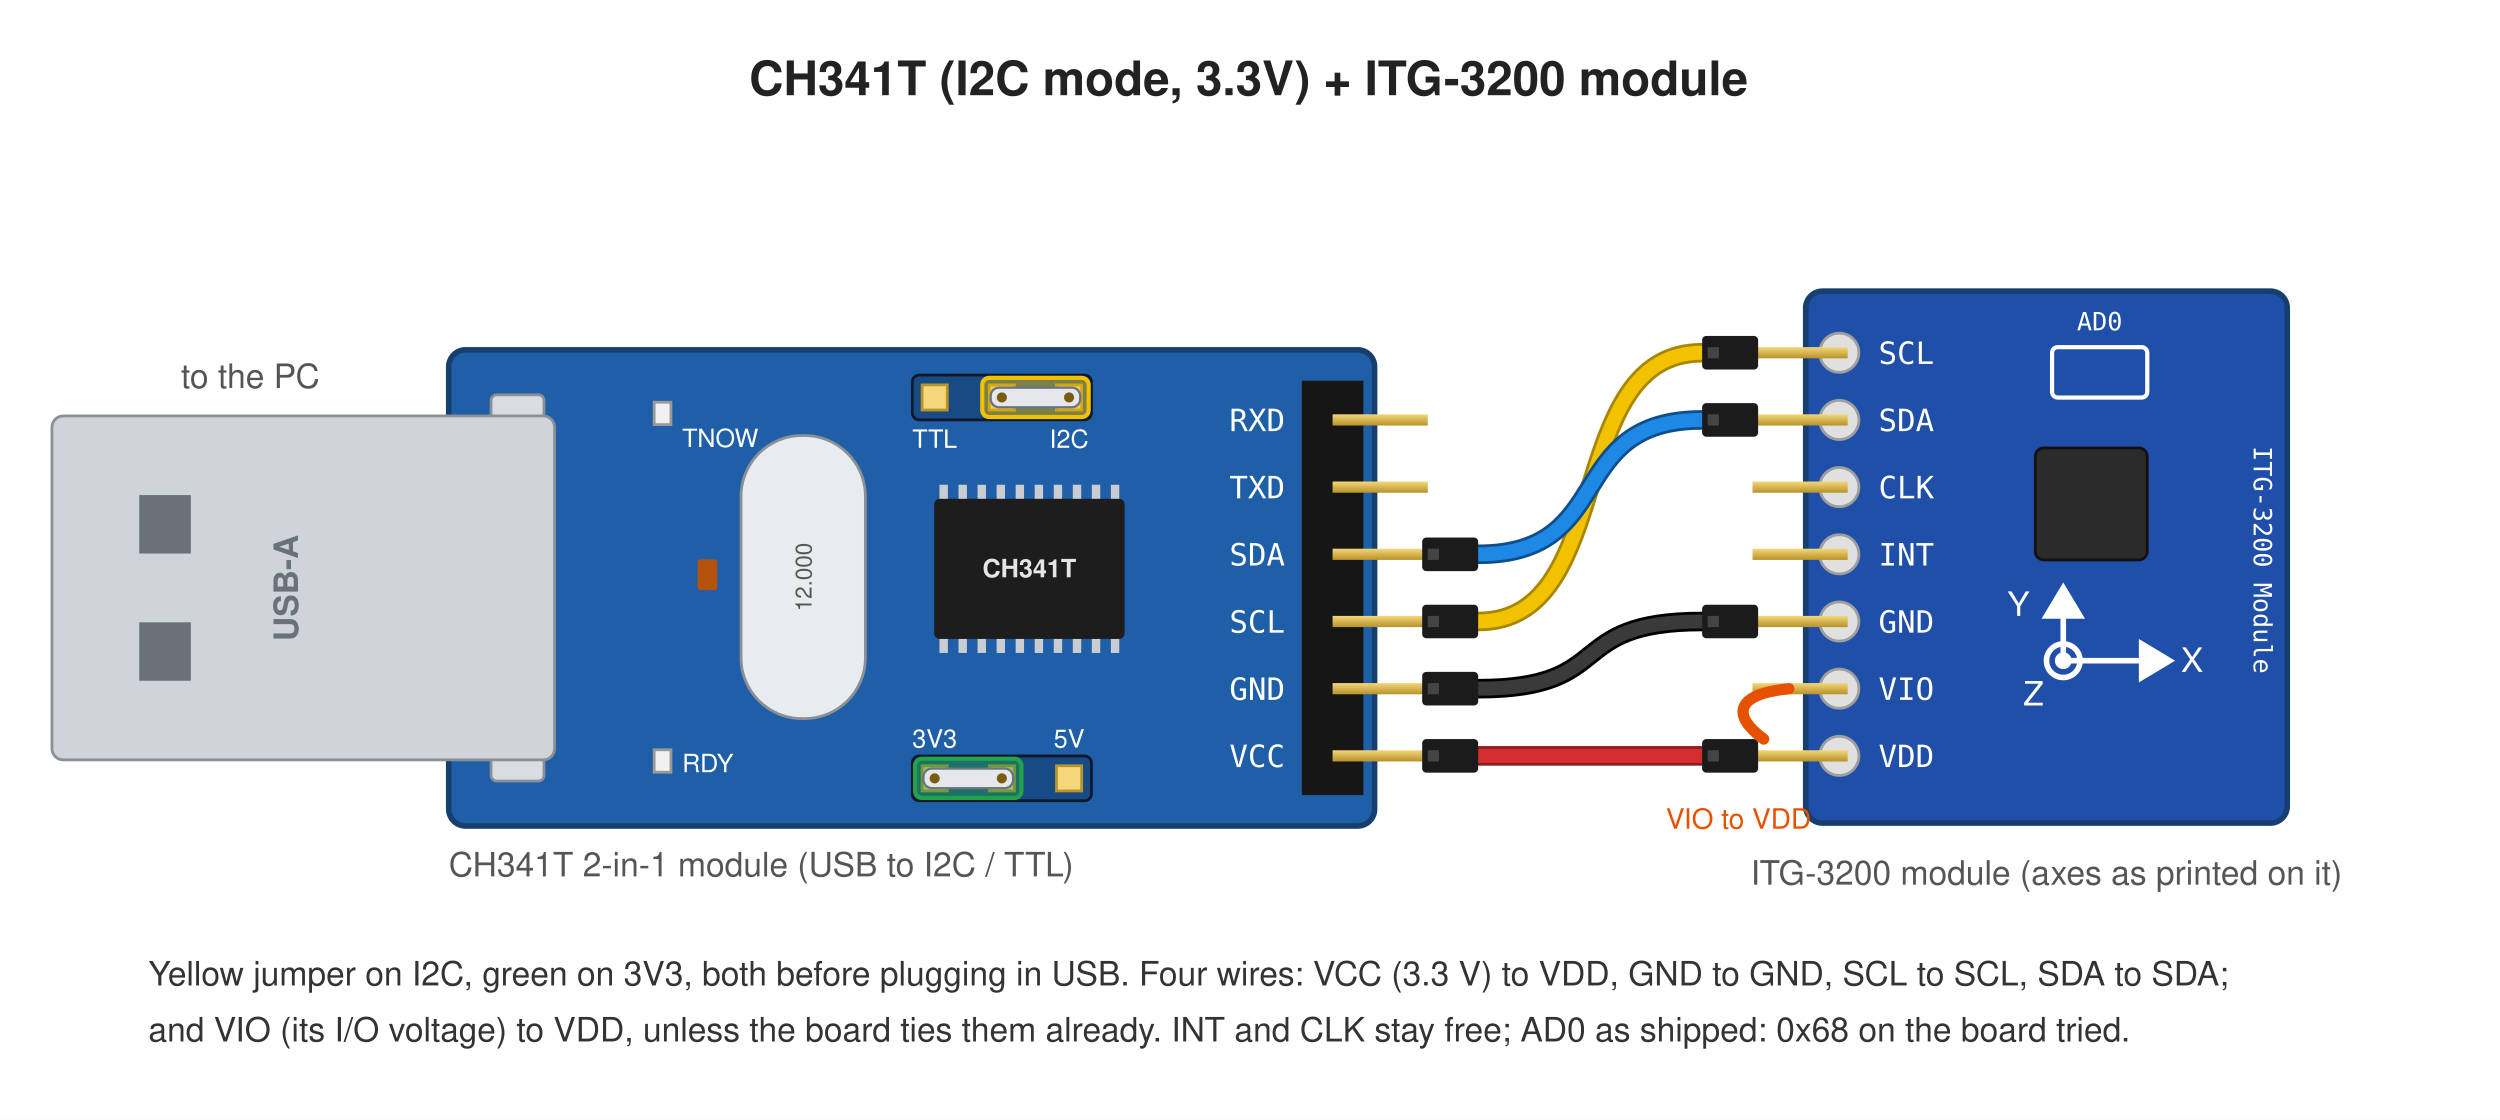
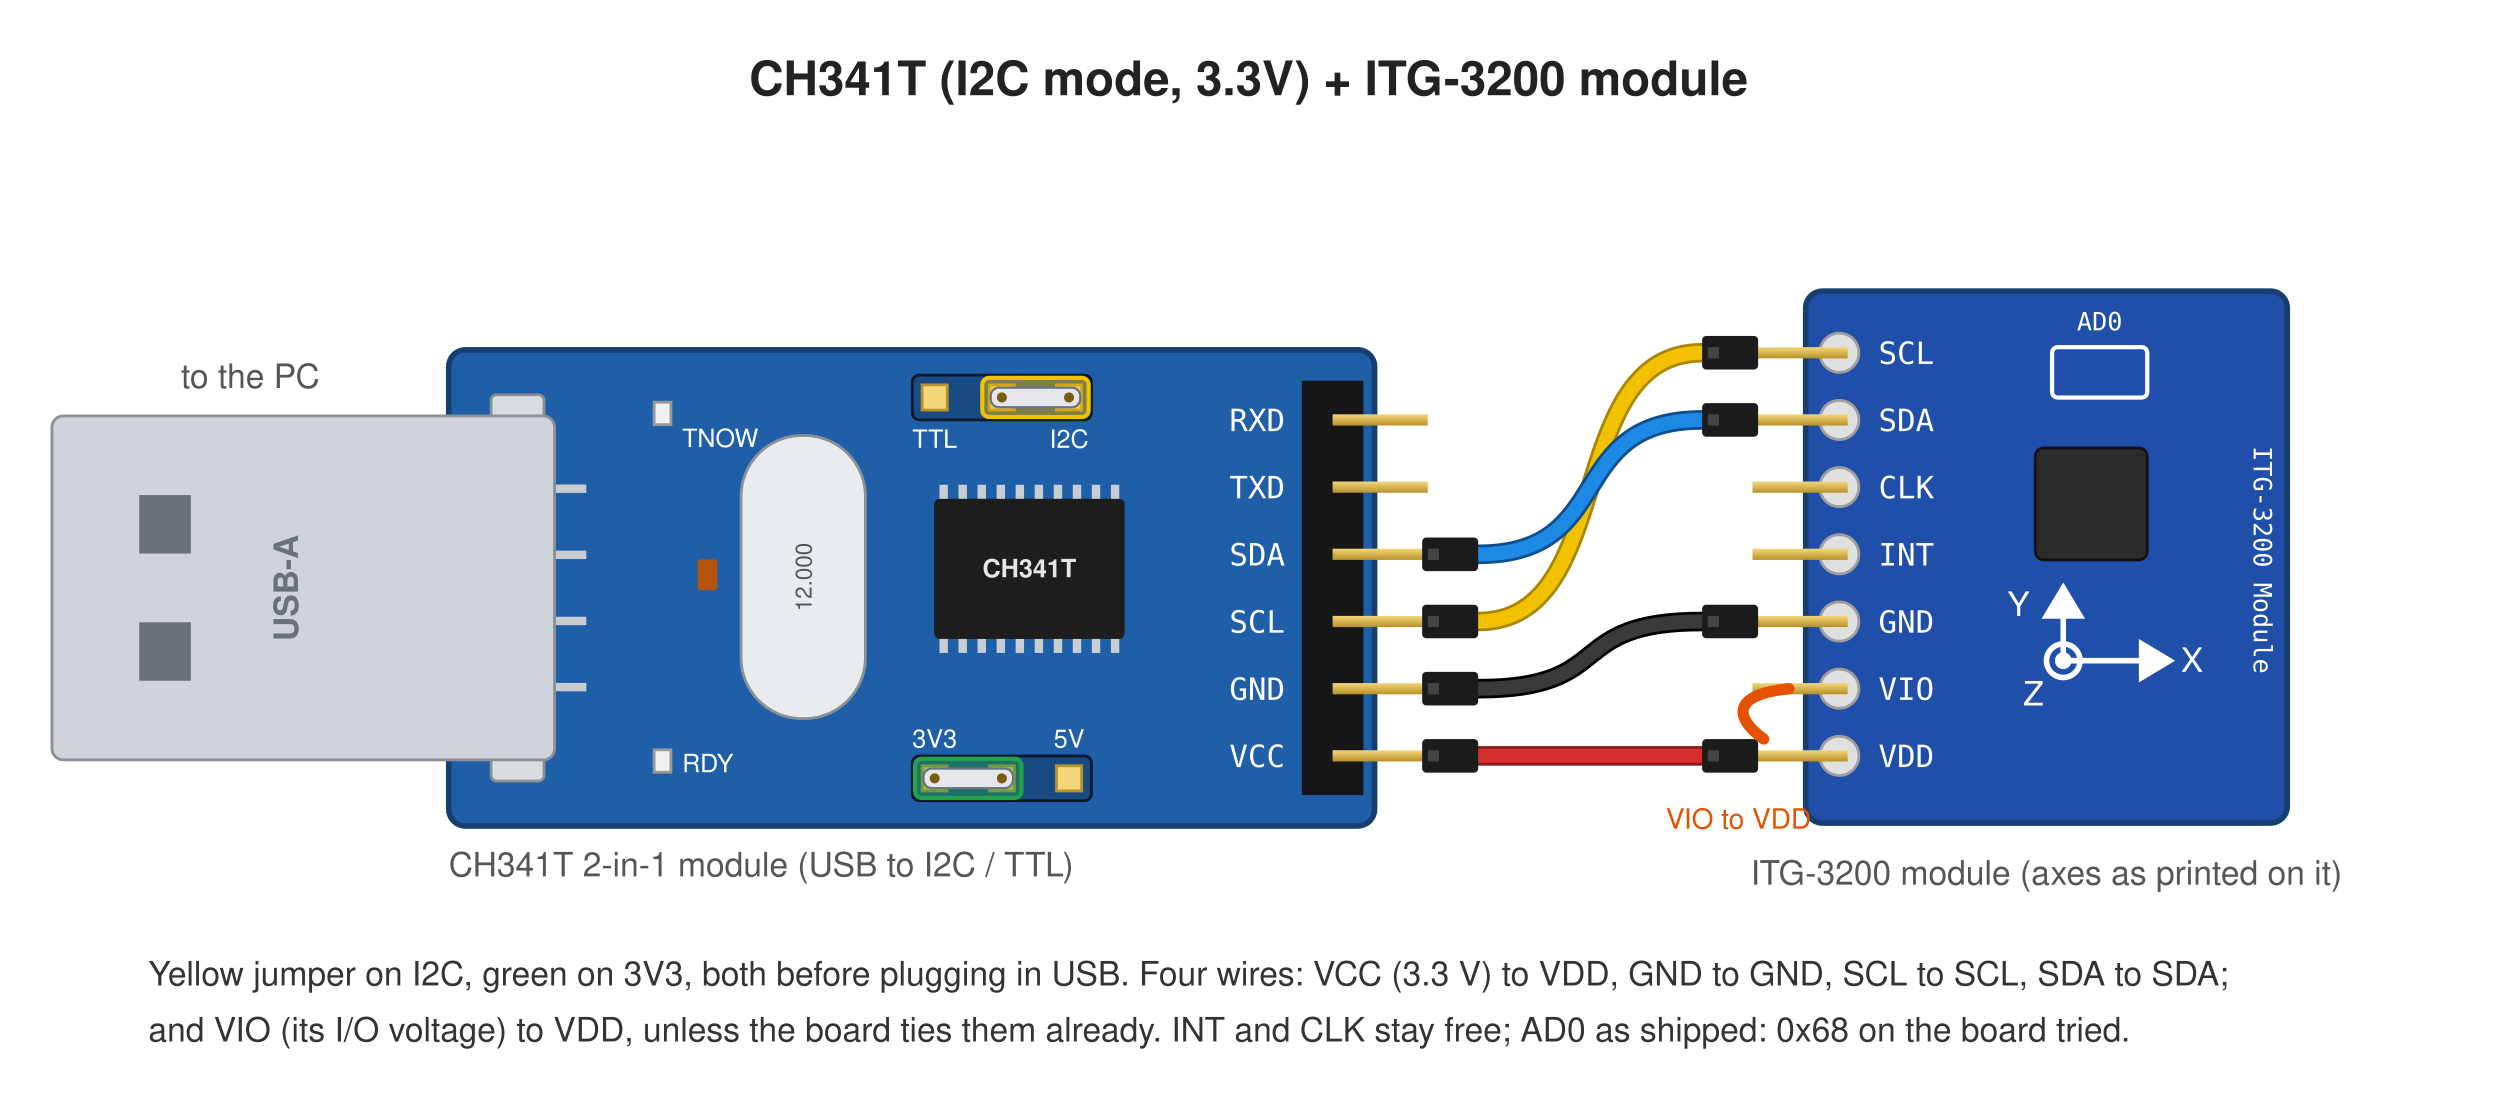
<svg xmlns="http://www.w3.org/2000/svg" viewBox="0 0 893 400" width="893" height="400" font-family="Helvetica, Arial, sans-serif">
  <style>@media (prefers-color-scheme: dark) { .bg { fill-opacity: 0.85 } }</style>
  <defs>
    <linearGradient id="metal" x1="0" y1="0" x2="0" y2="1">
      <stop offset="0" stop-color="#e9ecef" />
      <stop offset="0.5" stop-color="#b8bec5" />
      <stop offset="1" stop-color="#d9dde1" />
    </linearGradient>
    <linearGradient id="pin" x1="0" y1="0" x2="0" y2="1">
      <stop offset="0" stop-color="#f3d77a" />
      <stop offset="1" stop-color="#b8922a" />
    </linearGradient>
    <g id="dupont">
      <rect x="0" y="-6" width="20" height="12" rx="1.5" fill="#1b1b1b" />
      <rect x="2" y="-2" width="4" height="4" fill="#444" />
    </g>
  </defs>
  <rect class="bg" width="893" height="400" fill="#ffffff" />
  <text x="446" y="34" text-anchor="middle" font-size="17" font-weight="bold" fill="#222">CH341T (I2C mode, 3.3V) + ITG-3200 module</text>
  <text x="89.425" y="138.583" text-anchor="middle" font-size="12" fill="#555">to the PC</text>
  <rect x="160.291" y="124.961" width="330.709" height="170.079" rx="6" fill="#1f5fa8" stroke="#163f70" stroke-width="2" />
  <rect x="175.409" y="141.024" width="18.898" height="9.449" rx="2" fill="#d9dde1" stroke="#8a9096" />
  <rect x="175.409" y="269.528" width="18.898" height="9.449" rx="2" fill="#d9dde1" stroke="#8a9096" />
+   <rect x="196.087" y="173.067" width="13.339" height="3" fill="#c9ccd1" />
+   <rect x="196.087" y="196.689" width="13.339" height="3" fill="#c9ccd1" />
+   <rect x="196.087" y="220.311" width="13.339" height="3" fill="#c9ccd1" />
+   <rect x="196.087" y="243.933" width="13.339" height="3" fill="#c9ccd1" />
  <rect x="18.559" y="148.583" width="179.528" height="122.835" rx="4" fill="#cfd4da" stroke="#8a9096" />
  <rect x="49.74" y="176.835" width="18.425" height="20.882" fill="#6b7178" />
  <rect x="49.74" y="222.283" width="18.425" height="20.882" fill="#6b7178" />
  <text transform="translate(106.4331 210.0) rotate(-90)" text-anchor="middle" font-size="12" font-weight="bold" fill="#6b7178">USB-A</text>
  <text x="160.291" y="313.039" font-size="12" fill="#555">CH341T 2-in-1 module (USB to I2C / TTL)</text>
  <rect x="465.0" y="136.0" width="22" height="148.0" fill="#161616" />
  <g fill="url(#pin)">
    <rect x="476.0" y="148.0" width="34.0" height="4" />
    <rect x="476.0" y="172.0" width="34.0" height="4" />
    <rect x="476.0" y="196.0" width="34.0" height="4" />
    <rect x="476.0" y="220.0" width="34.0" height="4" />
    <rect x="476.0" y="244.0" width="34.0" height="4" />
    <rect x="476.0" y="268.0" width="34.0" height="4" />
  </g>
  <g font-size="11" fill="#fff" font-family="Menlo, Consolas, monospace" text-anchor="end">
    <text x="459.0" y="154.0">RXD</text>
    <text x="459.0" y="178.0">TXD</text>
    <text x="459.0" y="202.0">SDA</text>
    <text x="459.0" y="226.0">SCL</text>
    <text x="459.0" y="250.0">GND</text>
    <text x="459.0" y="274.0">VCC</text>
  </g>
  <rect x="333.677" y="178.157" width="68.031" height="50.079" rx="2" fill="#1d1d1d" />
  <rect x="335.579" y="173.157" width="3" height="5" fill="#c9ccd1" />
  <rect x="335.579" y="228.236" width="3" height="5" fill="#c9ccd1" />
  <rect x="342.382" y="173.157" width="3" height="5" fill="#c9ccd1" />
  <rect x="342.382" y="228.236" width="3" height="5" fill="#c9ccd1" />
  <rect x="349.185" y="173.157" width="3" height="5" fill="#c9ccd1" />
  <rect x="349.185" y="228.236" width="3" height="5" fill="#c9ccd1" />
  <rect x="355.988" y="173.157" width="3" height="5" fill="#c9ccd1" />
  <rect x="355.988" y="228.236" width="3" height="5" fill="#c9ccd1" />
  <rect x="362.791" y="173.157" width="3" height="5" fill="#c9ccd1" />
  <rect x="362.791" y="228.236" width="3" height="5" fill="#c9ccd1" />
  <rect x="369.594" y="173.157" width="3" height="5" fill="#c9ccd1" />
  <rect x="369.594" y="228.236" width="3" height="5" fill="#c9ccd1" />
  <rect x="376.398" y="173.157" width="3" height="5" fill="#c9ccd1" />
  <rect x="376.398" y="228.236" width="3" height="5" fill="#c9ccd1" />
  <rect x="383.201" y="173.157" width="3" height="5" fill="#c9ccd1" />
  <rect x="383.201" y="228.236" width="3" height="5" fill="#c9ccd1" />
  <rect x="390.004" y="173.157" width="3" height="5" fill="#c9ccd1" />
  <rect x="390.004" y="228.236" width="3" height="5" fill="#c9ccd1" />
  <rect x="396.807" y="173.157" width="3" height="5" fill="#c9ccd1" />
  <rect x="396.807" y="228.236" width="3" height="5" fill="#c9ccd1" />
  <text x="367.693" y="206.197" text-anchor="middle" font-size="9" font-weight="bold" fill="#e5e5e5">CH341T</text>
  <rect x="264.701" y="155.575" width="44.409" height="101.102" rx="21.732" fill="#e9ecef" stroke="#8a9096" />
  <text transform="translate(289.9055 206.126) rotate(-90)" text-anchor="middle" font-size="8" fill="#555">12.000</text>
  <rect x="249.197" y="199.795" width="7" height="11" rx="1" fill="#b45309" />
  <rect x="325.866" y="133.969" width="64" height="16" rx="2.5" fill="#000" fill-opacity="0.22" stroke="#0f172a" stroke-width="1" />
  <rect x="377.366" y="137.469" width="9" height="9" fill="#f3d77a" stroke="#b8922a" />
  <rect x="353.366" y="137.469" width="9" height="9" fill="#f3d77a" stroke="#b8922a" />
  <rect x="329.366" y="137.469" width="9" height="9" fill="#f3d77a" stroke="#b8922a" />
  <rect x="350.866" y="134.969" width="38" height="14" rx="2.5" fill="#f2c200" fill-opacity="0.45" stroke="#f2c200" stroke-width="1.5" />
  <rect x="353.866" y="138.469" width="32" height="7" rx="3" fill="#e5e7eb" stroke="#6b7280" stroke-width="0.8" />
  <circle cx="357.866" cy="141.969" r="1.8" fill="#7a5b10" />
  <circle cx="381.866" cy="141.969" r="1.8" fill="#7a5b10" />
  <rect x="325.866" y="270.031" width="64" height="16" rx="2.5" fill="#000" fill-opacity="0.22" stroke="#0f172a" stroke-width="1" />
  <rect x="377.366" y="273.531" width="9" height="9" fill="#f3d77a" stroke="#b8922a" />
  <rect x="353.366" y="273.531" width="9" height="9" fill="#f3d77a" stroke="#b8922a" />
  <rect x="329.366" y="273.531" width="9" height="9" fill="#f3d77a" stroke="#b8922a" />
  <rect x="326.866" y="271.031" width="38" height="14" rx="2.5" fill="#22a34a" fill-opacity="0.45" stroke="#22a34a" stroke-width="1.5" />
  <rect x="329.866" y="274.531" width="32" height="7" rx="3" fill="#e5e7eb" stroke="#6b7280" stroke-width="0.8" />
  <circle cx="333.866" cy="278.031" r="1.8" fill="#7a5b10" />
  <circle cx="357.866" cy="278.031" r="1.8" fill="#7a5b10" />
  <text x="381.866" y="159.969" text-anchor="middle" font-size="9" fill="#fff">I2C</text>
  <text x="333.866" y="159.969" text-anchor="middle" font-size="9" fill="#fff">TTL</text>
  <text x="381.866" y="267.031" text-anchor="middle" font-size="9" fill="#fff">5V</text>
  <text x="333.866" y="267.031" text-anchor="middle" font-size="9" fill="#fff">3V3</text>
  <rect x="233.661" y="143.669" width="6" height="8" fill="#f1f1f1" stroke="#999" />
  <text x="243.661" y="159.669" font-size="9" fill="#fff">TNOW</text>
  <rect x="233.661" y="267.827" width="6" height="8" fill="#f1f1f1" stroke="#999" />
  <text x="243.661" y="275.827" font-size="9" fill="#fff">RDY</text>
  <g transform="translate(33 0)">
    <rect x="612" y="104" width="172" height="190" rx="6" fill="#1f4fa8" stroke="#163f70" stroke-width="2" />
    <g fill="#e0e0e0" stroke="#9e9e9e">
      <circle cx="624" cy="126" r="7" />
      <circle cx="624" cy="150" r="7" />
      <circle cx="624" cy="174" r="7" />
      <circle cx="624" cy="198" r="7" />
      <circle cx="624" cy="222" r="7" />
      <circle cx="624" cy="246" r="7" />
      <circle cx="624" cy="270" r="7" />
    </g>
    <g fill="url(#pin)">
      <rect x="593" y="124" width="34" height="4" />
      <rect x="593" y="148" width="34" height="4" />
      <rect x="593" y="172" width="34" height="4" />
      <rect x="593" y="196" width="34" height="4" />
      <rect x="593" y="220" width="34" height="4" />
      <rect x="593" y="244" width="34" height="4" />
      <rect x="593" y="268" width="34" height="4" />
    </g>
    <g font-size="11" fill="#fff" font-family="Menlo, Consolas, monospace">
      <text x="638" y="130">SCL</text>
      <text x="638" y="154">SDA</text>
      <text x="638" y="178">CLK</text>
      <text x="638" y="202">INT</text>
      <text x="638" y="226">GND</text>
      <text x="638" y="250">VIO</text>
      <text x="638" y="274">VDD</text>
    </g>
    <rect x="694" y="160" width="40" height="40" rx="3" fill="#2b2b2b" stroke="#111" />
    <rect x="700" y="124" width="34" height="18" rx="2" fill="none" stroke="#fff" stroke-width="1.5" />
    <text x="717" y="118" text-anchor="middle" font-size="9" fill="#fff" font-family="Menlo, Consolas, monospace">AD0</text>
    <text x="772" y="200" text-anchor="middle" font-size="9" fill="#fff" font-family="Menlo, Consolas, monospace" transform="rotate(90 772 200)">ITG-3200 Module</text>
    <g stroke="#fff" stroke-width="2" fill="#fff" font-size="12" font-family="Helvetica, Arial, sans-serif">
      <line x1="704" y1="236" x2="738" y2="236" />
      <path d="M732 230 L742 236 L732 242 z" />
      <text x="746" y="240" stroke="none">X</text>
      <line x1="704" y1="236" x2="704" y2="214" />
      <path d="M698 220 L704 210 L710 220 z" />
      <text x="692" y="220" stroke="none" text-anchor="end">Y</text>
      <circle cx="704" cy="236" r="6" fill="none" />
      <circle cx="704" cy="236" r="2" />
      <text x="697" y="252" stroke="none" text-anchor="end">Z</text>
    </g>
    <text x="698" y="316" text-anchor="middle" font-size="12" fill="#555">ITG-3200 module (axes as printed on it)</text>
    <g stroke-linecap="round" fill="none">
      <path d="M495 270 C 545 270, 525 270, 575 270" stroke="#8e1c1c" stroke-width="7" />
      <path d="M495 270 C 545 270, 525 270, 575 270" stroke="#d32f2f" stroke-width="5" />
      <path d="M495 246 C 545 246, 525 222, 575 222" stroke="#000" stroke-width="7" />
      <path d="M495 246 C 545 246, 525 222, 575 222" stroke="#3a3a3a" stroke-width="5" />
      <path d="M495 222 C 545 222, 525 126, 575 126" stroke="#a88600" stroke-width="7" />
      <path d="M495 222 C 545 222, 525 126, 575 126" stroke="#f2c200" stroke-width="5" />
      <path d="M495 198 C 545 198, 525 150, 575 150" stroke="#0d4f8c" stroke-width="7" />
      <path d="M495 198 C 545 198, 525 150, 575 150" stroke="#1e88e5" stroke-width="5" />
    </g>
    <use href="#dupont" x="475" y="270" />
    <use href="#dupont" x="475" y="246" />
    <use href="#dupont" x="475" y="222" />
    <use href="#dupont" x="475" y="198" />
    <use href="#dupont" x="575" y="270" />
    <use href="#dupont" x="575" y="222" />
    <use href="#dupont" x="575" y="126" />
    <use href="#dupont" x="575" y="150" />
    <path d="M606 246 C 586 248, 586 256, 597 264" fill="none" stroke="#e65100" stroke-width="4" stroke-linecap="round" />
    <text x="588" y="296" text-anchor="middle" font-size="10" fill="#e65100">VIO to VDD</text>
    <g font-size="12" fill="#333">
      <text x="20" y="352">Yellow jumper on I2C, green on 3V3, both before plugging in USB. Four wires: VCC (3.3 V) to VDD, GND to GND, SCL to SCL, SDA to SDA;</text>
      <text x="20" y="372">and VIO (its I/O voltage) to VDD, unless the board ties them already. INT and CLK stay free; AD0 as shipped: 0x68 on the board tried.</text>
    </g>
  </g>
</svg>
